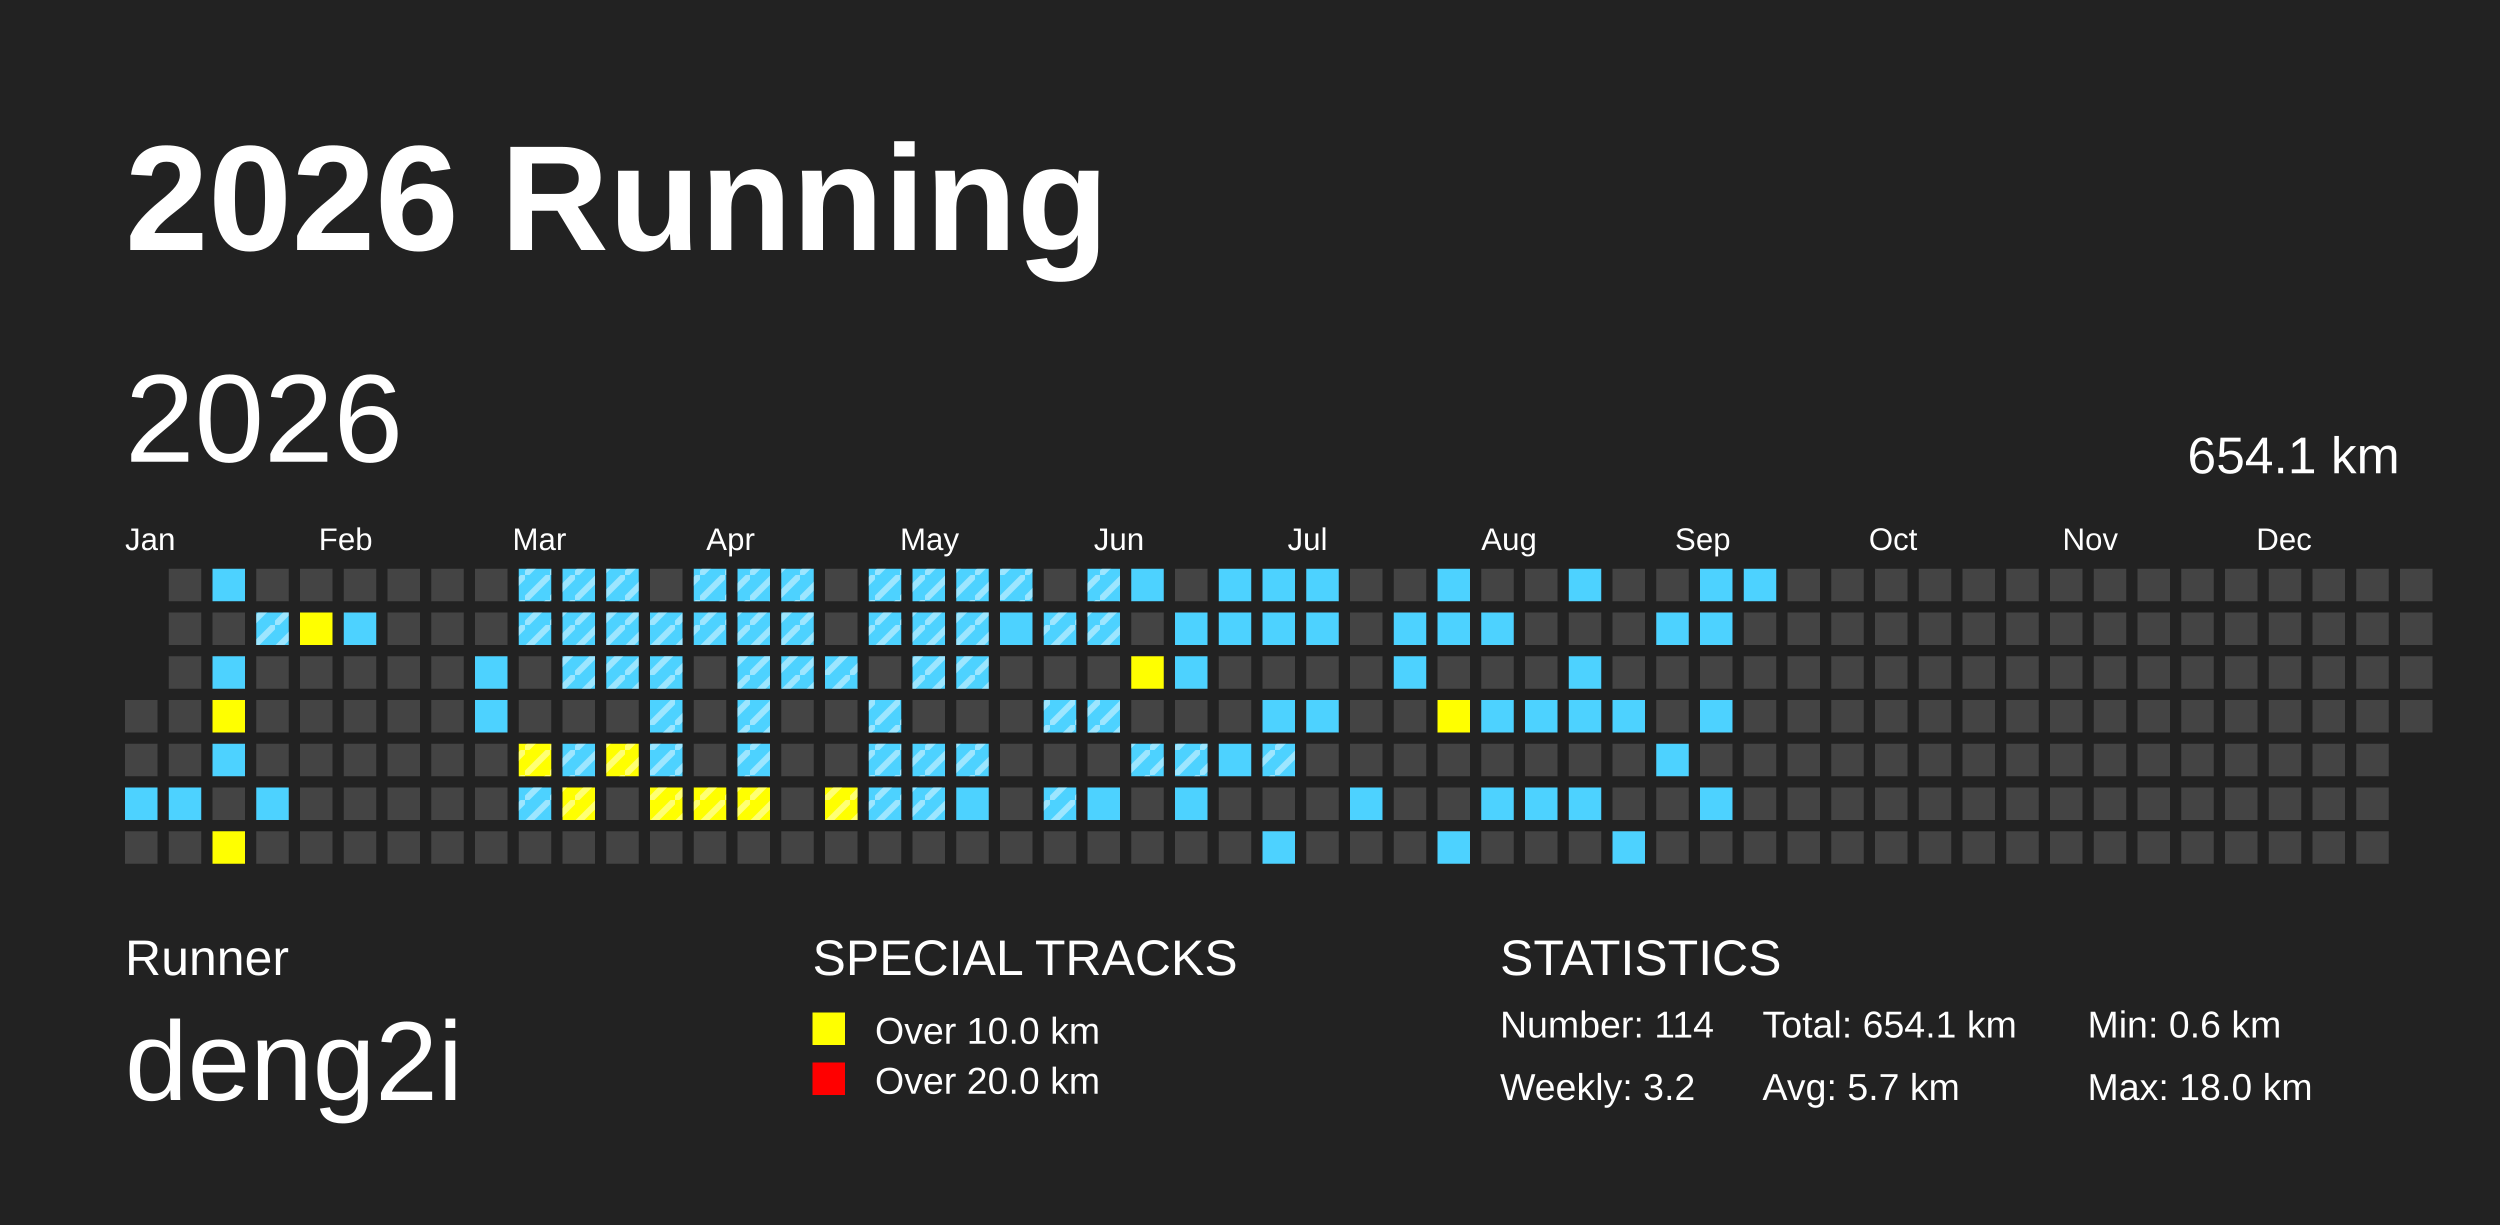
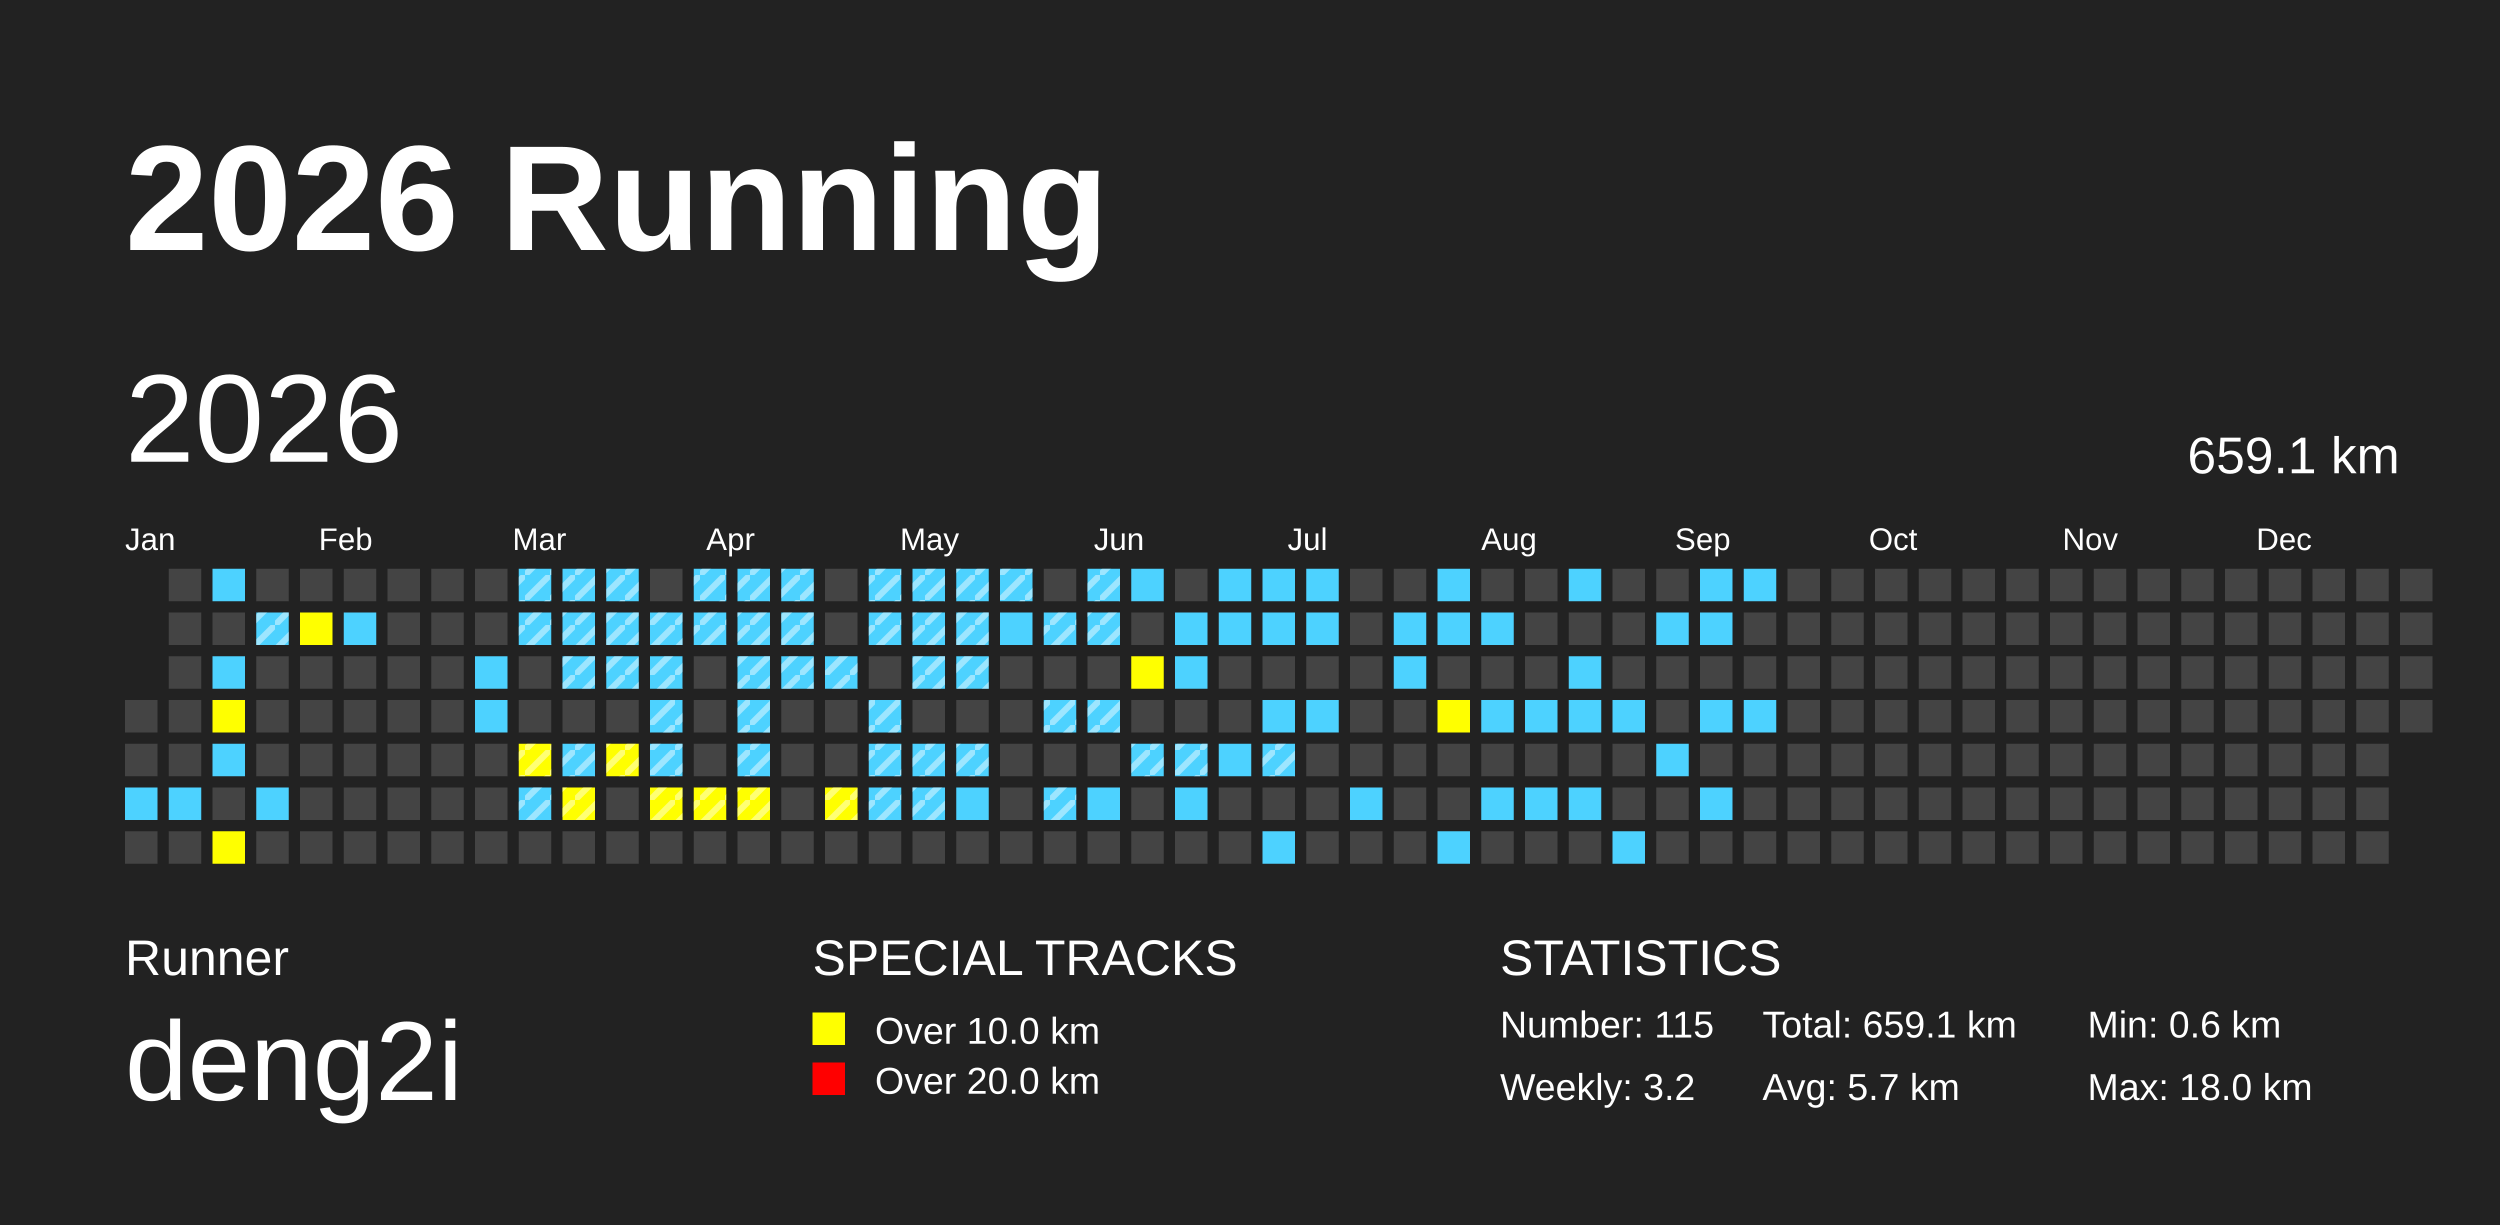
<svg xmlns="http://www.w3.org/2000/svg" baseProfile="full" height="98mm" version="1.1" viewBox="0,0,200,98" width="200mm">
  <defs>
    <pattern height="2" id="indoor-stripe" patternUnits="userSpaceOnUse" width="2">
      <line stroke="white" stroke-opacity="0.45" stroke-width="0.5" x1="0" x2="2" y1="2" y2="0" />
    </pattern>
  </defs>
  <rect fill="#222222" height="98" width="200" x="0" y="0" />
  <text fill="#FFFFFF" style="font-size:12px; font-family:Arial; font-weight:bold;" x="10" y="20">2026 Running</text>
  <text fill="#FFFFFF" style="font-size:4px; font-family:Arial" x="10" y="78">Runner</text>
  <text fill="#FFFFFF" style="font-size:9px; font-family:Arial" x="10" y="88">deng2i</text>
  <text fill="#FFFFFF" style="font-size:4px; font-family:Arial" x="65" y="78">SPECIAL TRACKS</text>
  <rect fill="yellow" height="2.6" width="2.6" x="65" y="81" />
  <text fill="#FFFFFF" style="font-size:3px; font-family:Arial" x="70" y="83.5">Over 10.0 km</text>
  <rect fill="red" height="2.6" width="2.6" x="65" y="85" />
  <text fill="#FFFFFF" style="font-size:3px; font-family:Arial" x="70" y="87.5">Over 20.0 km</text>
  <text fill="#FFFFFF" style="font-size:4px; font-family:Arial" x="120" y="78">STATISTICS</text>
-   <text fill="#FFFFFF" style="font-size:3px; font-family:Arial" x="120" y="83">Number: 114</text>
+   <text fill="#FFFFFF" style="font-size:3px; font-family:Arial" x="120" y="83">Number: 115</text>
  <text fill="#FFFFFF" style="font-size:3px; font-family:Arial" x="120" y="88">Weekly: 3.2</text>
-   <text fill="#FFFFFF" style="font-size:3px; font-family:Arial" x="141" y="83">Total: 654.1 km</text>
+   <text fill="#FFFFFF" style="font-size:3px; font-family:Arial" x="141" y="83">Total: 659.1 km</text>
  <text fill="#FFFFFF" style="font-size:3px; font-family:Arial" x="141" y="88">Avg: 5.7 km</text>
  <text fill="#FFFFFF" style="font-size:3px; font-family:Arial" x="167" y="83">Min: 0.6 km</text>
  <text fill="#FFFFFF" style="font-size:3px; font-family:Arial" x="167" y="88">Max: 18.0 km</text>
  <text dominant-baseline="hanging" fill="#FFFFFF" style="font-size:10.0px; font-family:Arial;" x="10" y="30">2026</text>
-   <text dominant-baseline="hanging" fill="#FFFFFF" style="font-size:4.125px; font-family:Arial;" x="175" y="35">654.1 km</text>
+   <text dominant-baseline="hanging" fill="#FFFFFF" style="font-size:4.125px; font-family:Arial;" x="175" y="35">659.1 km</text>
  <text fill="#FFFFFF" style="font-size:2.5px; font-family:Arial" x="10.0" y="44">Jan</text>
  <text fill="#FFFFFF" style="font-size:2.5px; font-family:Arial" x="25.5" y="44">Feb</text>
  <text fill="#FFFFFF" style="font-size:2.5px; font-family:Arial" x="41.0" y="44">Mar</text>
  <text fill="#FFFFFF" style="font-size:2.5px; font-family:Arial" x="56.5" y="44">Apr</text>
  <text fill="#FFFFFF" style="font-size:2.5px; font-family:Arial" x="72.0" y="44">May</text>
  <text fill="#FFFFFF" style="font-size:2.5px; font-family:Arial" x="87.5" y="44">Jun</text>
  <text fill="#FFFFFF" style="font-size:2.5px; font-family:Arial" x="103.0" y="44">Jul</text>
  <text fill="#FFFFFF" style="font-size:2.5px; font-family:Arial" x="118.5" y="44">Aug</text>
  <text fill="#FFFFFF" style="font-size:2.5px; font-family:Arial" x="134.0" y="44">Sep</text>
  <text fill="#FFFFFF" style="font-size:2.5px; font-family:Arial" x="149.5" y="44">Oct</text>
  <text fill="#FFFFFF" style="font-size:2.5px; font-family:Arial" x="165.0" y="44">Nov</text>
  <text fill="#FFFFFF" style="font-size:2.5px; font-family:Arial" x="180.5" y="44">Dec</text>
  <rect fill="#444444" height="2.6" width="2.6" x="10.0" y="56.0" />
  <rect fill="#444444" height="2.6" width="2.6" x="10.0" y="59.5" />
  <rect fill="#4DD2FF" height="2.6" width="2.6" x="10.0" y="63.0" />
  <rect fill="#444444" height="2.6" width="2.6" x="10.0" y="66.5" />
  <rect fill="#444444" height="2.6" width="2.6" x="13.5" y="45.5" />
  <rect fill="#444444" height="2.6" width="2.6" x="13.5" y="49.0" />
  <rect fill="#444444" height="2.6" width="2.6" x="13.5" y="52.5" />
  <rect fill="#444444" height="2.6" width="2.6" x="13.5" y="56.0" />
  <rect fill="#444444" height="2.6" width="2.6" x="13.5" y="59.5" />
  <rect fill="#4DD2FF" height="2.6" width="2.6" x="13.5" y="63.0" />
  <rect fill="#444444" height="2.6" width="2.6" x="13.5" y="66.5" />
  <rect fill="#4DD2FF" height="2.6" width="2.6" x="17.0" y="45.5" />
  <rect fill="#444444" height="2.6" width="2.6" x="17.0" y="49.0" />
  <rect fill="#4DD2FF" height="2.6" width="2.6" x="17.0" y="52.5" />
  <rect fill="yellow" height="2.6" width="2.6" x="17.0" y="56.0" />
  <rect fill="#4DD2FF" height="2.6" width="2.6" x="17.0" y="59.5" />
  <rect fill="#444444" height="2.6" width="2.6" x="17.0" y="63.0" />
  <rect fill="yellow" height="2.6" width="2.6" x="17.0" y="66.5" />
  <rect fill="#444444" height="2.6" width="2.6" x="20.5" y="45.5" />
  <rect fill="#4DD2FF" height="2.6" width="2.6" x="20.5" y="49.0" />
  <rect fill="url(#indoor-stripe)" height="2.6" style="pointer-events: none;" width="2.6" x="20.5" y="49.0" />
  <rect fill="#444444" height="2.6" width="2.6" x="20.5" y="52.5" />
  <rect fill="#444444" height="2.6" width="2.6" x="20.5" y="56.0" />
  <rect fill="#444444" height="2.6" width="2.6" x="20.5" y="59.5" />
  <rect fill="#4DD2FF" height="2.6" width="2.6" x="20.5" y="63.0" />
  <rect fill="#444444" height="2.6" width="2.6" x="20.5" y="66.5" />
  <rect fill="#444444" height="2.6" width="2.6" x="24.0" y="45.5" />
  <rect fill="yellow" height="2.6" width="2.6" x="24.0" y="49.0" />
  <rect fill="#444444" height="2.6" width="2.6" x="24.0" y="52.5" />
  <rect fill="#444444" height="2.6" width="2.6" x="24.0" y="56.0" />
  <rect fill="#444444" height="2.6" width="2.6" x="24.0" y="59.5" />
  <rect fill="#444444" height="2.6" width="2.6" x="24.0" y="63.0" />
  <rect fill="#444444" height="2.6" width="2.6" x="24.0" y="66.5" />
  <rect fill="#444444" height="2.6" width="2.6" x="27.5" y="45.5" />
  <rect fill="#4DD2FF" height="2.6" width="2.6" x="27.5" y="49.0" />
  <rect fill="#444444" height="2.6" width="2.6" x="27.5" y="52.5" />
  <rect fill="#444444" height="2.6" width="2.6" x="27.5" y="56.0" />
  <rect fill="#444444" height="2.6" width="2.6" x="27.5" y="59.5" />
  <rect fill="#444444" height="2.6" width="2.6" x="27.5" y="63.0" />
  <rect fill="#444444" height="2.6" width="2.6" x="27.5" y="66.5" />
  <rect fill="#444444" height="2.6" width="2.6" x="31.0" y="45.5" />
  <rect fill="#444444" height="2.6" width="2.6" x="31.0" y="49.0" />
  <rect fill="#444444" height="2.6" width="2.6" x="31.0" y="52.5" />
  <rect fill="#444444" height="2.6" width="2.6" x="31.0" y="56.0" />
  <rect fill="#444444" height="2.6" width="2.6" x="31.0" y="59.5" />
  <rect fill="#444444" height="2.6" width="2.6" x="31.0" y="63.0" />
  <rect fill="#444444" height="2.6" width="2.6" x="31.0" y="66.5" />
  <rect fill="#444444" height="2.6" width="2.6" x="34.5" y="45.5" />
  <rect fill="#444444" height="2.6" width="2.6" x="34.5" y="49.0" />
  <rect fill="#444444" height="2.6" width="2.6" x="34.5" y="52.5" />
  <rect fill="#444444" height="2.6" width="2.6" x="34.5" y="56.0" />
  <rect fill="#444444" height="2.6" width="2.6" x="34.5" y="59.5" />
  <rect fill="#444444" height="2.6" width="2.6" x="34.5" y="63.0" />
  <rect fill="#444444" height="2.6" width="2.6" x="34.5" y="66.5" />
  <rect fill="#444444" height="2.6" width="2.6" x="38.0" y="45.5" />
  <rect fill="#444444" height="2.6" width="2.6" x="38.0" y="49.0" />
  <rect fill="#4DD2FF" height="2.6" width="2.6" x="38.0" y="52.5" />
  <rect fill="#4DD2FF" height="2.6" width="2.6" x="38.0" y="56.0" />
  <rect fill="#444444" height="2.6" width="2.6" x="38.0" y="59.5" />
  <rect fill="#444444" height="2.6" width="2.6" x="38.0" y="63.0" />
  <rect fill="#444444" height="2.6" width="2.6" x="38.0" y="66.5" />
  <rect fill="#4DD2FF" height="2.6" width="2.6" x="41.5" y="45.5" />
  <rect fill="url(#indoor-stripe)" height="2.6" style="pointer-events: none;" width="2.6" x="41.5" y="45.5" />
  <rect fill="#4DD2FF" height="2.6" width="2.6" x="41.5" y="49.0" />
  <rect fill="url(#indoor-stripe)" height="2.6" style="pointer-events: none;" width="2.6" x="41.5" y="49.0" />
  <rect fill="#444444" height="2.6" width="2.6" x="41.5" y="52.5" />
  <rect fill="#444444" height="2.6" width="2.6" x="41.5" y="56.0" />
  <rect fill="yellow" height="2.6" width="2.6" x="41.5" y="59.5" />
  <rect fill="url(#indoor-stripe)" height="2.6" style="pointer-events: none;" width="2.6" x="41.5" y="59.5" />
  <rect fill="#4DD2FF" height="2.6" width="2.6" x="41.5" y="63.0" />
  <rect fill="url(#indoor-stripe)" height="2.6" style="pointer-events: none;" width="2.6" x="41.5" y="63.0" />
  <rect fill="#444444" height="2.6" width="2.6" x="41.5" y="66.5" />
  <rect fill="#4DD2FF" height="2.6" width="2.6" x="45.0" y="45.5" />
  <rect fill="url(#indoor-stripe)" height="2.6" style="pointer-events: none;" width="2.6" x="45.0" y="45.5" />
  <rect fill="#4DD2FF" height="2.6" width="2.6" x="45.0" y="49.0" />
  <rect fill="url(#indoor-stripe)" height="2.6" style="pointer-events: none;" width="2.6" x="45.0" y="49.0" />
  <rect fill="#4DD2FF" height="2.6" width="2.6" x="45.0" y="52.5" />
  <rect fill="url(#indoor-stripe)" height="2.6" style="pointer-events: none;" width="2.6" x="45.0" y="52.5" />
  <rect fill="#444444" height="2.6" width="2.6" x="45.0" y="56.0" />
  <rect fill="#4DD2FF" height="2.6" width="2.6" x="45.0" y="59.5" />
  <rect fill="url(#indoor-stripe)" height="2.6" style="pointer-events: none;" width="2.6" x="45.0" y="59.5" />
  <rect fill="yellow" height="2.6" width="2.6" x="45.0" y="63.0" />
  <rect fill="url(#indoor-stripe)" height="2.6" style="pointer-events: none;" width="2.6" x="45.0" y="63.0" />
  <rect fill="#444444" height="2.6" width="2.6" x="45.0" y="66.5" />
  <rect fill="#4DD2FF" height="2.6" width="2.6" x="48.5" y="45.5" />
  <rect fill="url(#indoor-stripe)" height="2.6" style="pointer-events: none;" width="2.6" x="48.5" y="45.5" />
  <rect fill="#4DD2FF" height="2.6" width="2.6" x="48.5" y="49.0" />
  <rect fill="url(#indoor-stripe)" height="2.6" style="pointer-events: none;" width="2.6" x="48.5" y="49.0" />
  <rect fill="#4DD2FF" height="2.6" width="2.6" x="48.5" y="52.5" />
  <rect fill="url(#indoor-stripe)" height="2.6" style="pointer-events: none;" width="2.6" x="48.5" y="52.5" />
  <rect fill="#444444" height="2.6" width="2.6" x="48.5" y="56.0" />
  <rect fill="yellow" height="2.6" width="2.6" x="48.5" y="59.5" />
  <rect fill="url(#indoor-stripe)" height="2.6" style="pointer-events: none;" width="2.6" x="48.5" y="59.5" />
  <rect fill="#444444" height="2.6" width="2.6" x="48.5" y="63.0" />
  <rect fill="#444444" height="2.6" width="2.6" x="48.5" y="66.5" />
  <rect fill="#444444" height="2.6" width="2.6" x="52.0" y="45.5" />
  <rect fill="#4DD2FF" height="2.6" width="2.6" x="52.0" y="49.0" />
  <rect fill="url(#indoor-stripe)" height="2.6" style="pointer-events: none;" width="2.6" x="52.0" y="49.0" />
  <rect fill="#4DD2FF" height="2.6" width="2.6" x="52.0" y="52.5" />
  <rect fill="url(#indoor-stripe)" height="2.6" style="pointer-events: none;" width="2.6" x="52.0" y="52.5" />
  <rect fill="#4DD2FF" height="2.6" width="2.6" x="52.0" y="56.0" />
  <rect fill="url(#indoor-stripe)" height="2.6" style="pointer-events: none;" width="2.6" x="52.0" y="56.0" />
  <rect fill="#4DD2FF" height="2.6" width="2.6" x="52.0" y="59.5" />
  <rect fill="url(#indoor-stripe)" height="2.6" style="pointer-events: none;" width="2.6" x="52.0" y="59.5" />
  <rect fill="yellow" height="2.6" width="2.6" x="52.0" y="63.0" />
  <rect fill="url(#indoor-stripe)" height="2.6" style="pointer-events: none;" width="2.6" x="52.0" y="63.0" />
  <rect fill="#444444" height="2.6" width="2.6" x="52.0" y="66.5" />
  <rect fill="#4DD2FF" height="2.6" width="2.6" x="55.5" y="45.5" />
  <rect fill="url(#indoor-stripe)" height="2.6" style="pointer-events: none;" width="2.6" x="55.5" y="45.5" />
  <rect fill="#4DD2FF" height="2.6" width="2.6" x="55.5" y="49.0" />
  <rect fill="url(#indoor-stripe)" height="2.6" style="pointer-events: none;" width="2.6" x="55.5" y="49.0" />
  <rect fill="#444444" height="2.6" width="2.6" x="55.5" y="52.5" />
  <rect fill="#444444" height="2.6" width="2.6" x="55.5" y="56.0" />
  <rect fill="#444444" height="2.6" width="2.6" x="55.5" y="59.5" />
  <rect fill="yellow" height="2.6" width="2.6" x="55.5" y="63.0" />
  <rect fill="url(#indoor-stripe)" height="2.6" style="pointer-events: none;" width="2.6" x="55.5" y="63.0" />
  <rect fill="#444444" height="2.6" width="2.6" x="55.5" y="66.5" />
  <rect fill="#4DD2FF" height="2.6" width="2.6" x="59.0" y="45.5" />
  <rect fill="url(#indoor-stripe)" height="2.6" style="pointer-events: none;" width="2.6" x="59.0" y="45.5" />
  <rect fill="#4DD2FF" height="2.6" width="2.6" x="59.0" y="49.0" />
  <rect fill="url(#indoor-stripe)" height="2.6" style="pointer-events: none;" width="2.6" x="59.0" y="49.0" />
  <rect fill="#4DD2FF" height="2.6" width="2.6" x="59.0" y="52.5" />
  <rect fill="url(#indoor-stripe)" height="2.6" style="pointer-events: none;" width="2.6" x="59.0" y="52.5" />
  <rect fill="#4DD2FF" height="2.6" width="2.6" x="59.0" y="56.0" />
  <rect fill="url(#indoor-stripe)" height="2.6" style="pointer-events: none;" width="2.6" x="59.0" y="56.0" />
  <rect fill="#4DD2FF" height="2.6" width="2.6" x="59.0" y="59.5" />
  <rect fill="url(#indoor-stripe)" height="2.6" style="pointer-events: none;" width="2.6" x="59.0" y="59.5" />
  <rect fill="yellow" height="2.6" width="2.6" x="59.0" y="63.0" />
  <rect fill="url(#indoor-stripe)" height="2.6" style="pointer-events: none;" width="2.6" x="59.0" y="63.0" />
  <rect fill="#444444" height="2.6" width="2.6" x="59.0" y="66.5" />
  <rect fill="#4DD2FF" height="2.6" width="2.6" x="62.5" y="45.5" />
  <rect fill="url(#indoor-stripe)" height="2.6" style="pointer-events: none;" width="2.6" x="62.5" y="45.5" />
  <rect fill="#4DD2FF" height="2.6" width="2.6" x="62.5" y="49.0" />
  <rect fill="url(#indoor-stripe)" height="2.6" style="pointer-events: none;" width="2.6" x="62.5" y="49.0" />
  <rect fill="#4DD2FF" height="2.6" width="2.6" x="62.5" y="52.5" />
  <rect fill="url(#indoor-stripe)" height="2.6" style="pointer-events: none;" width="2.6" x="62.5" y="52.5" />
  <rect fill="#444444" height="2.6" width="2.6" x="62.5" y="56.0" />
  <rect fill="#444444" height="2.6" width="2.6" x="62.5" y="59.5" />
  <rect fill="#444444" height="2.6" width="2.6" x="62.5" y="63.0" />
  <rect fill="#444444" height="2.6" width="2.6" x="62.5" y="66.5" />
  <rect fill="#444444" height="2.6" width="2.6" x="66.0" y="45.5" />
  <rect fill="#444444" height="2.6" width="2.6" x="66.0" y="49.0" />
  <rect fill="#4DD2FF" height="2.6" width="2.6" x="66.0" y="52.5" />
  <rect fill="url(#indoor-stripe)" height="2.6" style="pointer-events: none;" width="2.6" x="66.0" y="52.5" />
  <rect fill="#444444" height="2.6" width="2.6" x="66.0" y="56.0" />
  <rect fill="#444444" height="2.6" width="2.6" x="66.0" y="59.5" />
  <rect fill="yellow" height="2.6" width="2.6" x="66.0" y="63.0" />
  <rect fill="url(#indoor-stripe)" height="2.6" style="pointer-events: none;" width="2.6" x="66.0" y="63.0" />
  <rect fill="#444444" height="2.6" width="2.6" x="66.0" y="66.5" />
  <rect fill="#4DD2FF" height="2.6" width="2.6" x="69.5" y="45.5" />
  <rect fill="url(#indoor-stripe)" height="2.6" style="pointer-events: none;" width="2.6" x="69.5" y="45.5" />
  <rect fill="#4DD2FF" height="2.6" width="2.6" x="69.5" y="49.0" />
  <rect fill="url(#indoor-stripe)" height="2.6" style="pointer-events: none;" width="2.6" x="69.5" y="49.0" />
  <rect fill="#444444" height="2.6" width="2.6" x="69.5" y="52.5" />
  <rect fill="#4DD2FF" height="2.6" width="2.6" x="69.5" y="56.0" />
  <rect fill="url(#indoor-stripe)" height="2.6" style="pointer-events: none;" width="2.6" x="69.5" y="56.0" />
  <rect fill="#4DD2FF" height="2.6" width="2.6" x="69.5" y="59.5" />
  <rect fill="url(#indoor-stripe)" height="2.6" style="pointer-events: none;" width="2.6" x="69.5" y="59.5" />
  <rect fill="#4DD2FF" height="2.6" width="2.6" x="69.5" y="63.0" />
  <rect fill="url(#indoor-stripe)" height="2.6" style="pointer-events: none;" width="2.6" x="69.5" y="63.0" />
  <rect fill="#444444" height="2.6" width="2.6" x="69.5" y="66.5" />
  <rect fill="#4DD2FF" height="2.6" width="2.6" x="73.0" y="45.5" />
  <rect fill="url(#indoor-stripe)" height="2.6" style="pointer-events: none;" width="2.6" x="73.0" y="45.5" />
  <rect fill="#4DD2FF" height="2.6" width="2.6" x="73.0" y="49.0" />
  <rect fill="url(#indoor-stripe)" height="2.6" style="pointer-events: none;" width="2.6" x="73.0" y="49.0" />
  <rect fill="#4DD2FF" height="2.6" width="2.6" x="73.0" y="52.5" />
  <rect fill="url(#indoor-stripe)" height="2.6" style="pointer-events: none;" width="2.6" x="73.0" y="52.5" />
  <rect fill="#444444" height="2.6" width="2.6" x="73.0" y="56.0" />
  <rect fill="#4DD2FF" height="2.6" width="2.6" x="73.0" y="59.5" />
  <rect fill="url(#indoor-stripe)" height="2.6" style="pointer-events: none;" width="2.6" x="73.0" y="59.5" />
  <rect fill="#4DD2FF" height="2.6" width="2.6" x="73.0" y="63.0" />
  <rect fill="url(#indoor-stripe)" height="2.6" style="pointer-events: none;" width="2.6" x="73.0" y="63.0" />
  <rect fill="#444444" height="2.6" width="2.6" x="73.0" y="66.5" />
  <rect fill="#4DD2FF" height="2.6" width="2.6" x="76.5" y="45.5" />
  <rect fill="url(#indoor-stripe)" height="2.6" style="pointer-events: none;" width="2.6" x="76.5" y="45.5" />
  <rect fill="#4DD2FF" height="2.6" width="2.6" x="76.5" y="49.0" />
  <rect fill="url(#indoor-stripe)" height="2.6" style="pointer-events: none;" width="2.6" x="76.5" y="49.0" />
  <rect fill="#4DD2FF" height="2.6" width="2.6" x="76.5" y="52.5" />
  <rect fill="url(#indoor-stripe)" height="2.6" style="pointer-events: none;" width="2.6" x="76.5" y="52.5" />
  <rect fill="#444444" height="2.6" width="2.6" x="76.5" y="56.0" />
  <rect fill="#4DD2FF" height="2.6" width="2.6" x="76.5" y="59.5" />
  <rect fill="url(#indoor-stripe)" height="2.6" style="pointer-events: none;" width="2.6" x="76.5" y="59.5" />
  <rect fill="#4DD2FF" height="2.6" width="2.6" x="76.5" y="63.0" />
  <rect fill="#444444" height="2.6" width="2.6" x="76.5" y="66.5" />
  <rect fill="#4DD2FF" height="2.6" width="2.6" x="80.0" y="45.5" />
  <rect fill="url(#indoor-stripe)" height="2.6" style="pointer-events: none;" width="2.6" x="80.0" y="45.5" />
  <rect fill="#4DD2FF" height="2.6" width="2.6" x="80.0" y="49.0" />
  <rect fill="#444444" height="2.6" width="2.6" x="80.0" y="52.5" />
  <rect fill="#444444" height="2.6" width="2.6" x="80.0" y="56.0" />
  <rect fill="#444444" height="2.6" width="2.6" x="80.0" y="59.5" />
  <rect fill="#444444" height="2.6" width="2.6" x="80.0" y="63.0" />
  <rect fill="#444444" height="2.6" width="2.6" x="80.0" y="66.5" />
  <rect fill="#444444" height="2.6" width="2.6" x="83.5" y="45.5" />
  <rect fill="#4DD2FF" height="2.6" width="2.6" x="83.5" y="49.0" />
  <rect fill="url(#indoor-stripe)" height="2.6" style="pointer-events: none;" width="2.6" x="83.5" y="49.0" />
  <rect fill="#444444" height="2.6" width="2.6" x="83.5" y="52.5" />
  <rect fill="#4DD2FF" height="2.6" width="2.6" x="83.5" y="56.0" />
  <rect fill="url(#indoor-stripe)" height="2.6" style="pointer-events: none;" width="2.6" x="83.5" y="56.0" />
  <rect fill="#444444" height="2.6" width="2.6" x="83.5" y="59.5" />
  <rect fill="#4DD2FF" height="2.6" width="2.6" x="83.5" y="63.0" />
  <rect fill="url(#indoor-stripe)" height="2.6" style="pointer-events: none;" width="2.6" x="83.5" y="63.0" />
  <rect fill="#444444" height="2.6" width="2.6" x="83.5" y="66.5" />
  <rect fill="#4DD2FF" height="2.6" width="2.6" x="87.0" y="45.5" />
  <rect fill="url(#indoor-stripe)" height="2.6" style="pointer-events: none;" width="2.6" x="87.0" y="45.5" />
  <rect fill="#4DD2FF" height="2.6" width="2.6" x="87.0" y="49.0" />
  <rect fill="url(#indoor-stripe)" height="2.6" style="pointer-events: none;" width="2.6" x="87.0" y="49.0" />
  <rect fill="#444444" height="2.6" width="2.6" x="87.0" y="52.5" />
  <rect fill="#4DD2FF" height="2.6" width="2.6" x="87.0" y="56.0" />
  <rect fill="url(#indoor-stripe)" height="2.6" style="pointer-events: none;" width="2.6" x="87.0" y="56.0" />
  <rect fill="#444444" height="2.6" width="2.6" x="87.0" y="59.5" />
  <rect fill="#4DD2FF" height="2.6" width="2.6" x="87.0" y="63.0" />
  <rect fill="#444444" height="2.6" width="2.6" x="87.0" y="66.5" />
  <rect fill="#4DD2FF" height="2.6" width="2.6" x="90.5" y="45.5" />
  <rect fill="#444444" height="2.6" width="2.6" x="90.5" y="49.0" />
  <rect fill="yellow" height="2.6" width="2.6" x="90.5" y="52.5" />
  <rect fill="#444444" height="2.6" width="2.6" x="90.5" y="56.0" />
  <rect fill="#4DD2FF" height="2.6" width="2.6" x="90.5" y="59.5" />
  <rect fill="url(#indoor-stripe)" height="2.6" style="pointer-events: none;" width="2.6" x="90.5" y="59.5" />
  <rect fill="#444444" height="2.6" width="2.6" x="90.5" y="63.0" />
  <rect fill="#444444" height="2.6" width="2.6" x="90.5" y="66.5" />
  <rect fill="#444444" height="2.6" width="2.6" x="94.0" y="45.5" />
  <rect fill="#4DD2FF" height="2.6" width="2.6" x="94.0" y="49.0" />
  <rect fill="#4DD2FF" height="2.6" width="2.6" x="94.0" y="52.5" />
  <rect fill="#444444" height="2.6" width="2.6" x="94.0" y="56.0" />
  <rect fill="#4DD2FF" height="2.6" width="2.6" x="94.0" y="59.5" />
  <rect fill="url(#indoor-stripe)" height="2.6" style="pointer-events: none;" width="2.6" x="94.0" y="59.5" />
  <rect fill="#4DD2FF" height="2.6" width="2.6" x="94.0" y="63.0" />
  <rect fill="#444444" height="2.6" width="2.6" x="94.0" y="66.5" />
  <rect fill="#4DD2FF" height="2.6" width="2.6" x="97.5" y="45.5" />
  <rect fill="#4DD2FF" height="2.6" width="2.6" x="97.5" y="49.0" />
  <rect fill="#444444" height="2.6" width="2.6" x="97.5" y="52.5" />
  <rect fill="#444444" height="2.6" width="2.6" x="97.5" y="56.0" />
  <rect fill="#4DD2FF" height="2.6" width="2.6" x="97.5" y="59.5" />
  <rect fill="#444444" height="2.6" width="2.6" x="97.5" y="63.0" />
  <rect fill="#444444" height="2.6" width="2.6" x="97.5" y="66.5" />
  <rect fill="#4DD2FF" height="2.6" width="2.6" x="101.0" y="45.5" />
  <rect fill="#4DD2FF" height="2.6" width="2.6" x="101.0" y="49.0" />
  <rect fill="#444444" height="2.6" width="2.6" x="101.0" y="52.5" />
  <rect fill="#4DD2FF" height="2.6" width="2.6" x="101.0" y="56.0" />
  <rect fill="#4DD2FF" height="2.6" width="2.6" x="101.0" y="59.5" />
  <rect fill="url(#indoor-stripe)" height="2.6" style="pointer-events: none;" width="2.6" x="101.0" y="59.5" />
  <rect fill="#444444" height="2.6" width="2.6" x="101.0" y="63.0" />
  <rect fill="#4DD2FF" height="2.6" width="2.6" x="101.0" y="66.5" />
  <rect fill="#4DD2FF" height="2.6" width="2.6" x="104.5" y="45.5" />
  <rect fill="#4DD2FF" height="2.6" width="2.6" x="104.5" y="49.0" />
  <rect fill="#444444" height="2.6" width="2.6" x="104.5" y="52.5" />
  <rect fill="#4DD2FF" height="2.6" width="2.6" x="104.5" y="56.0" />
  <rect fill="#444444" height="2.6" width="2.6" x="104.5" y="59.5" />
  <rect fill="#444444" height="2.6" width="2.6" x="104.5" y="63.0" />
  <rect fill="#444444" height="2.6" width="2.6" x="104.5" y="66.5" />
  <rect fill="#444444" height="2.6" width="2.6" x="108.0" y="45.5" />
  <rect fill="#444444" height="2.6" width="2.6" x="108.0" y="49.0" />
  <rect fill="#444444" height="2.6" width="2.6" x="108.0" y="52.5" />
  <rect fill="#444444" height="2.6" width="2.6" x="108.0" y="56.0" />
  <rect fill="#444444" height="2.6" width="2.6" x="108.0" y="59.5" />
  <rect fill="#4DD2FF" height="2.6" width="2.6" x="108.0" y="63.0" />
  <rect fill="#444444" height="2.6" width="2.6" x="108.0" y="66.5" />
  <rect fill="#444444" height="2.6" width="2.6" x="111.5" y="45.5" />
  <rect fill="#4DD2FF" height="2.6" width="2.6" x="111.5" y="49.0" />
  <rect fill="#4DD2FF" height="2.6" width="2.6" x="111.5" y="52.5" />
  <rect fill="#444444" height="2.6" width="2.6" x="111.5" y="56.0" />
  <rect fill="#444444" height="2.6" width="2.6" x="111.5" y="59.5" />
  <rect fill="#444444" height="2.6" width="2.6" x="111.5" y="63.0" />
  <rect fill="#444444" height="2.6" width="2.6" x="111.5" y="66.5" />
  <rect fill="#4DD2FF" height="2.6" width="2.6" x="115.0" y="45.5" />
  <rect fill="#4DD2FF" height="2.6" width="2.6" x="115.0" y="49.0" />
  <rect fill="#444444" height="2.6" width="2.6" x="115.0" y="52.5" />
  <rect fill="yellow" height="2.6" width="2.6" x="115.0" y="56.0" />
  <rect fill="#444444" height="2.6" width="2.6" x="115.0" y="59.5" />
  <rect fill="#444444" height="2.6" width="2.6" x="115.0" y="63.0" />
  <rect fill="#4DD2FF" height="2.6" width="2.6" x="115.0" y="66.5" />
  <rect fill="#444444" height="2.6" width="2.6" x="118.5" y="45.5" />
  <rect fill="#4DD2FF" height="2.6" width="2.6" x="118.5" y="49.0" />
  <rect fill="#444444" height="2.6" width="2.6" x="118.5" y="52.5" />
  <rect fill="#4DD2FF" height="2.6" width="2.6" x="118.5" y="56.0" />
  <rect fill="#444444" height="2.6" width="2.6" x="118.5" y="59.5" />
  <rect fill="#4DD2FF" height="2.6" width="2.6" x="118.5" y="63.0" />
  <rect fill="#444444" height="2.6" width="2.6" x="118.5" y="66.5" />
  <rect fill="#444444" height="2.6" width="2.6" x="122.0" y="45.5" />
  <rect fill="#444444" height="2.6" width="2.6" x="122.0" y="49.0" />
  <rect fill="#444444" height="2.6" width="2.6" x="122.0" y="52.5" />
  <rect fill="#4DD2FF" height="2.6" width="2.6" x="122.0" y="56.0" />
  <rect fill="#444444" height="2.6" width="2.6" x="122.0" y="59.5" />
  <rect fill="#4DD2FF" height="2.6" width="2.6" x="122.0" y="63.0" />
  <rect fill="#444444" height="2.6" width="2.6" x="122.0" y="66.5" />
  <rect fill="#4DD2FF" height="2.6" width="2.6" x="125.5" y="45.5" />
  <rect fill="#444444" height="2.6" width="2.6" x="125.5" y="49.0" />
  <rect fill="#4DD2FF" height="2.6" width="2.6" x="125.5" y="52.5" />
  <rect fill="#4DD2FF" height="2.6" width="2.6" x="125.5" y="56.0" />
  <rect fill="#444444" height="2.6" width="2.6" x="125.5" y="59.5" />
  <rect fill="#4DD2FF" height="2.6" width="2.6" x="125.5" y="63.0" />
  <rect fill="#444444" height="2.6" width="2.6" x="125.5" y="66.5" />
  <rect fill="#444444" height="2.6" width="2.6" x="129.0" y="45.5" />
  <rect fill="#444444" height="2.6" width="2.6" x="129.0" y="49.0" />
  <rect fill="#444444" height="2.6" width="2.6" x="129.0" y="52.5" />
  <rect fill="#4DD2FF" height="2.6" width="2.6" x="129.0" y="56.0" />
  <rect fill="#444444" height="2.6" width="2.6" x="129.0" y="59.5" />
  <rect fill="#444444" height="2.6" width="2.6" x="129.0" y="63.0" />
  <rect fill="#4DD2FF" height="2.6" width="2.6" x="129.0" y="66.5" />
  <rect fill="#444444" height="2.6" width="2.6" x="132.5" y="45.5" />
  <rect fill="#4DD2FF" height="2.6" width="2.6" x="132.5" y="49.0" />
  <rect fill="#444444" height="2.6" width="2.6" x="132.5" y="52.5" />
  <rect fill="#444444" height="2.6" width="2.6" x="132.5" y="56.0" />
  <rect fill="#4DD2FF" height="2.6" width="2.6" x="132.5" y="59.5" />
  <rect fill="#444444" height="2.6" width="2.6" x="132.5" y="63.0" />
  <rect fill="#444444" height="2.6" width="2.6" x="132.5" y="66.5" />
  <rect fill="#4DD2FF" height="2.6" width="2.6" x="136.0" y="45.5" />
  <rect fill="#4DD2FF" height="2.6" width="2.6" x="136.0" y="49.0" />
  <rect fill="#444444" height="2.6" width="2.6" x="136.0" y="52.5" />
  <rect fill="#4DD2FF" height="2.6" width="2.6" x="136.0" y="56.0" />
  <rect fill="#444444" height="2.6" width="2.6" x="136.0" y="59.5" />
  <rect fill="#4DD2FF" height="2.6" width="2.6" x="136.0" y="63.0" />
  <rect fill="#444444" height="2.6" width="2.6" x="136.0" y="66.5" />
  <rect fill="#4DD2FF" height="2.6" width="2.6" x="139.5" y="45.5" />
  <rect fill="#444444" height="2.6" width="2.6" x="139.5" y="49.0" />
  <rect fill="#444444" height="2.6" width="2.6" x="139.5" y="52.5" />
-   <rect fill="#444444" height="2.6" width="2.6" x="139.5" y="56.0" />
+   <rect fill="#4DD2FF" height="2.6" width="2.6" x="139.5" y="56.0" />
  <rect fill="#444444" height="2.6" width="2.6" x="139.5" y="59.5" />
  <rect fill="#444444" height="2.6" width="2.6" x="139.5" y="63.0" />
  <rect fill="#444444" height="2.6" width="2.6" x="139.5" y="66.5" />
  <rect fill="#444444" height="2.6" width="2.6" x="143.0" y="45.5" />
  <rect fill="#444444" height="2.6" width="2.6" x="143.0" y="49.0" />
  <rect fill="#444444" height="2.6" width="2.6" x="143.0" y="52.5" />
  <rect fill="#444444" height="2.6" width="2.6" x="143.0" y="56.0" />
  <rect fill="#444444" height="2.6" width="2.6" x="143.0" y="59.5" />
  <rect fill="#444444" height="2.6" width="2.6" x="143.0" y="63.0" />
  <rect fill="#444444" height="2.6" width="2.6" x="143.0" y="66.5" />
  <rect fill="#444444" height="2.6" width="2.6" x="146.5" y="45.5" />
  <rect fill="#444444" height="2.6" width="2.6" x="146.5" y="49.0" />
  <rect fill="#444444" height="2.6" width="2.6" x="146.5" y="52.5" />
  <rect fill="#444444" height="2.6" width="2.6" x="146.5" y="56.0" />
  <rect fill="#444444" height="2.6" width="2.6" x="146.5" y="59.5" />
  <rect fill="#444444" height="2.6" width="2.6" x="146.5" y="63.0" />
  <rect fill="#444444" height="2.6" width="2.6" x="146.5" y="66.5" />
  <rect fill="#444444" height="2.6" width="2.6" x="150.0" y="45.5" />
  <rect fill="#444444" height="2.6" width="2.6" x="150.0" y="49.0" />
  <rect fill="#444444" height="2.6" width="2.6" x="150.0" y="52.5" />
  <rect fill="#444444" height="2.6" width="2.6" x="150.0" y="56.0" />
  <rect fill="#444444" height="2.6" width="2.6" x="150.0" y="59.5" />
  <rect fill="#444444" height="2.6" width="2.6" x="150.0" y="63.0" />
  <rect fill="#444444" height="2.6" width="2.6" x="150.0" y="66.5" />
  <rect fill="#444444" height="2.6" width="2.6" x="153.5" y="45.5" />
  <rect fill="#444444" height="2.6" width="2.6" x="153.5" y="49.0" />
  <rect fill="#444444" height="2.6" width="2.6" x="153.5" y="52.5" />
  <rect fill="#444444" height="2.6" width="2.6" x="153.5" y="56.0" />
  <rect fill="#444444" height="2.6" width="2.6" x="153.5" y="59.5" />
  <rect fill="#444444" height="2.6" width="2.6" x="153.5" y="63.0" />
  <rect fill="#444444" height="2.6" width="2.6" x="153.5" y="66.5" />
  <rect fill="#444444" height="2.6" width="2.6" x="157.0" y="45.5" />
  <rect fill="#444444" height="2.6" width="2.6" x="157.0" y="49.0" />
  <rect fill="#444444" height="2.6" width="2.6" x="157.0" y="52.5" />
  <rect fill="#444444" height="2.6" width="2.6" x="157.0" y="56.0" />
  <rect fill="#444444" height="2.6" width="2.6" x="157.0" y="59.5" />
  <rect fill="#444444" height="2.6" width="2.6" x="157.0" y="63.0" />
  <rect fill="#444444" height="2.6" width="2.6" x="157.0" y="66.5" />
  <rect fill="#444444" height="2.6" width="2.6" x="160.5" y="45.5" />
  <rect fill="#444444" height="2.6" width="2.6" x="160.5" y="49.0" />
  <rect fill="#444444" height="2.6" width="2.6" x="160.5" y="52.5" />
  <rect fill="#444444" height="2.6" width="2.6" x="160.5" y="56.0" />
  <rect fill="#444444" height="2.6" width="2.6" x="160.5" y="59.5" />
  <rect fill="#444444" height="2.6" width="2.6" x="160.5" y="63.0" />
  <rect fill="#444444" height="2.6" width="2.6" x="160.5" y="66.5" />
  <rect fill="#444444" height="2.6" width="2.6" x="164.0" y="45.5" />
  <rect fill="#444444" height="2.6" width="2.6" x="164.0" y="49.0" />
  <rect fill="#444444" height="2.6" width="2.6" x="164.0" y="52.5" />
  <rect fill="#444444" height="2.6" width="2.6" x="164.0" y="56.0" />
  <rect fill="#444444" height="2.6" width="2.6" x="164.0" y="59.5" />
  <rect fill="#444444" height="2.6" width="2.6" x="164.0" y="63.0" />
  <rect fill="#444444" height="2.6" width="2.6" x="164.0" y="66.5" />
  <rect fill="#444444" height="2.6" width="2.6" x="167.5" y="45.5" />
  <rect fill="#444444" height="2.6" width="2.6" x="167.5" y="49.0" />
  <rect fill="#444444" height="2.6" width="2.6" x="167.5" y="52.5" />
  <rect fill="#444444" height="2.6" width="2.6" x="167.5" y="56.0" />
  <rect fill="#444444" height="2.6" width="2.6" x="167.5" y="59.5" />
  <rect fill="#444444" height="2.6" width="2.6" x="167.5" y="63.0" />
  <rect fill="#444444" height="2.6" width="2.6" x="167.5" y="66.5" />
  <rect fill="#444444" height="2.6" width="2.6" x="171.0" y="45.5" />
  <rect fill="#444444" height="2.6" width="2.6" x="171.0" y="49.0" />
  <rect fill="#444444" height="2.6" width="2.6" x="171.0" y="52.5" />
  <rect fill="#444444" height="2.6" width="2.6" x="171.0" y="56.0" />
  <rect fill="#444444" height="2.6" width="2.6" x="171.0" y="59.5" />
  <rect fill="#444444" height="2.6" width="2.6" x="171.0" y="63.0" />
  <rect fill="#444444" height="2.6" width="2.6" x="171.0" y="66.5" />
  <rect fill="#444444" height="2.6" width="2.6" x="174.5" y="45.5" />
  <rect fill="#444444" height="2.6" width="2.6" x="174.5" y="49.0" />
  <rect fill="#444444" height="2.6" width="2.6" x="174.5" y="52.5" />
  <rect fill="#444444" height="2.6" width="2.6" x="174.5" y="56.0" />
  <rect fill="#444444" height="2.6" width="2.6" x="174.5" y="59.5" />
  <rect fill="#444444" height="2.6" width="2.6" x="174.5" y="63.0" />
  <rect fill="#444444" height="2.6" width="2.6" x="174.5" y="66.5" />
  <rect fill="#444444" height="2.6" width="2.6" x="178.0" y="45.5" />
  <rect fill="#444444" height="2.6" width="2.6" x="178.0" y="49.0" />
  <rect fill="#444444" height="2.6" width="2.6" x="178.0" y="52.5" />
  <rect fill="#444444" height="2.6" width="2.6" x="178.0" y="56.0" />
  <rect fill="#444444" height="2.6" width="2.6" x="178.0" y="59.5" />
  <rect fill="#444444" height="2.6" width="2.6" x="178.0" y="63.0" />
  <rect fill="#444444" height="2.6" width="2.6" x="178.0" y="66.5" />
  <rect fill="#444444" height="2.6" width="2.6" x="181.5" y="45.5" />
  <rect fill="#444444" height="2.6" width="2.6" x="181.5" y="49.0" />
  <rect fill="#444444" height="2.6" width="2.6" x="181.5" y="52.5" />
  <rect fill="#444444" height="2.6" width="2.6" x="181.5" y="56.0" />
  <rect fill="#444444" height="2.6" width="2.6" x="181.5" y="59.5" />
  <rect fill="#444444" height="2.6" width="2.6" x="181.5" y="63.0" />
  <rect fill="#444444" height="2.6" width="2.6" x="181.5" y="66.5" />
  <rect fill="#444444" height="2.6" width="2.6" x="185.0" y="45.5" />
  <rect fill="#444444" height="2.6" width="2.6" x="185.0" y="49.0" />
  <rect fill="#444444" height="2.6" width="2.6" x="185.0" y="52.5" />
  <rect fill="#444444" height="2.6" width="2.6" x="185.0" y="56.0" />
  <rect fill="#444444" height="2.6" width="2.6" x="185.0" y="59.5" />
  <rect fill="#444444" height="2.6" width="2.6" x="185.0" y="63.0" />
  <rect fill="#444444" height="2.6" width="2.6" x="185.0" y="66.5" />
  <rect fill="#444444" height="2.6" width="2.6" x="188.5" y="45.5" />
  <rect fill="#444444" height="2.6" width="2.6" x="188.5" y="49.0" />
  <rect fill="#444444" height="2.6" width="2.6" x="188.5" y="52.5" />
  <rect fill="#444444" height="2.6" width="2.6" x="188.5" y="56.0" />
  <rect fill="#444444" height="2.6" width="2.6" x="188.5" y="59.5" />
  <rect fill="#444444" height="2.6" width="2.6" x="188.5" y="63.0" />
  <rect fill="#444444" height="2.6" width="2.6" x="188.5" y="66.5" />
  <rect fill="#444444" height="2.6" width="2.6" x="192.0" y="45.5" />
  <rect fill="#444444" height="2.6" width="2.6" x="192.0" y="49.0" />
  <rect fill="#444444" height="2.6" width="2.6" x="192.0" y="52.5" />
  <rect fill="#444444" height="2.6" width="2.6" x="192.0" y="56.0" />
</svg>
